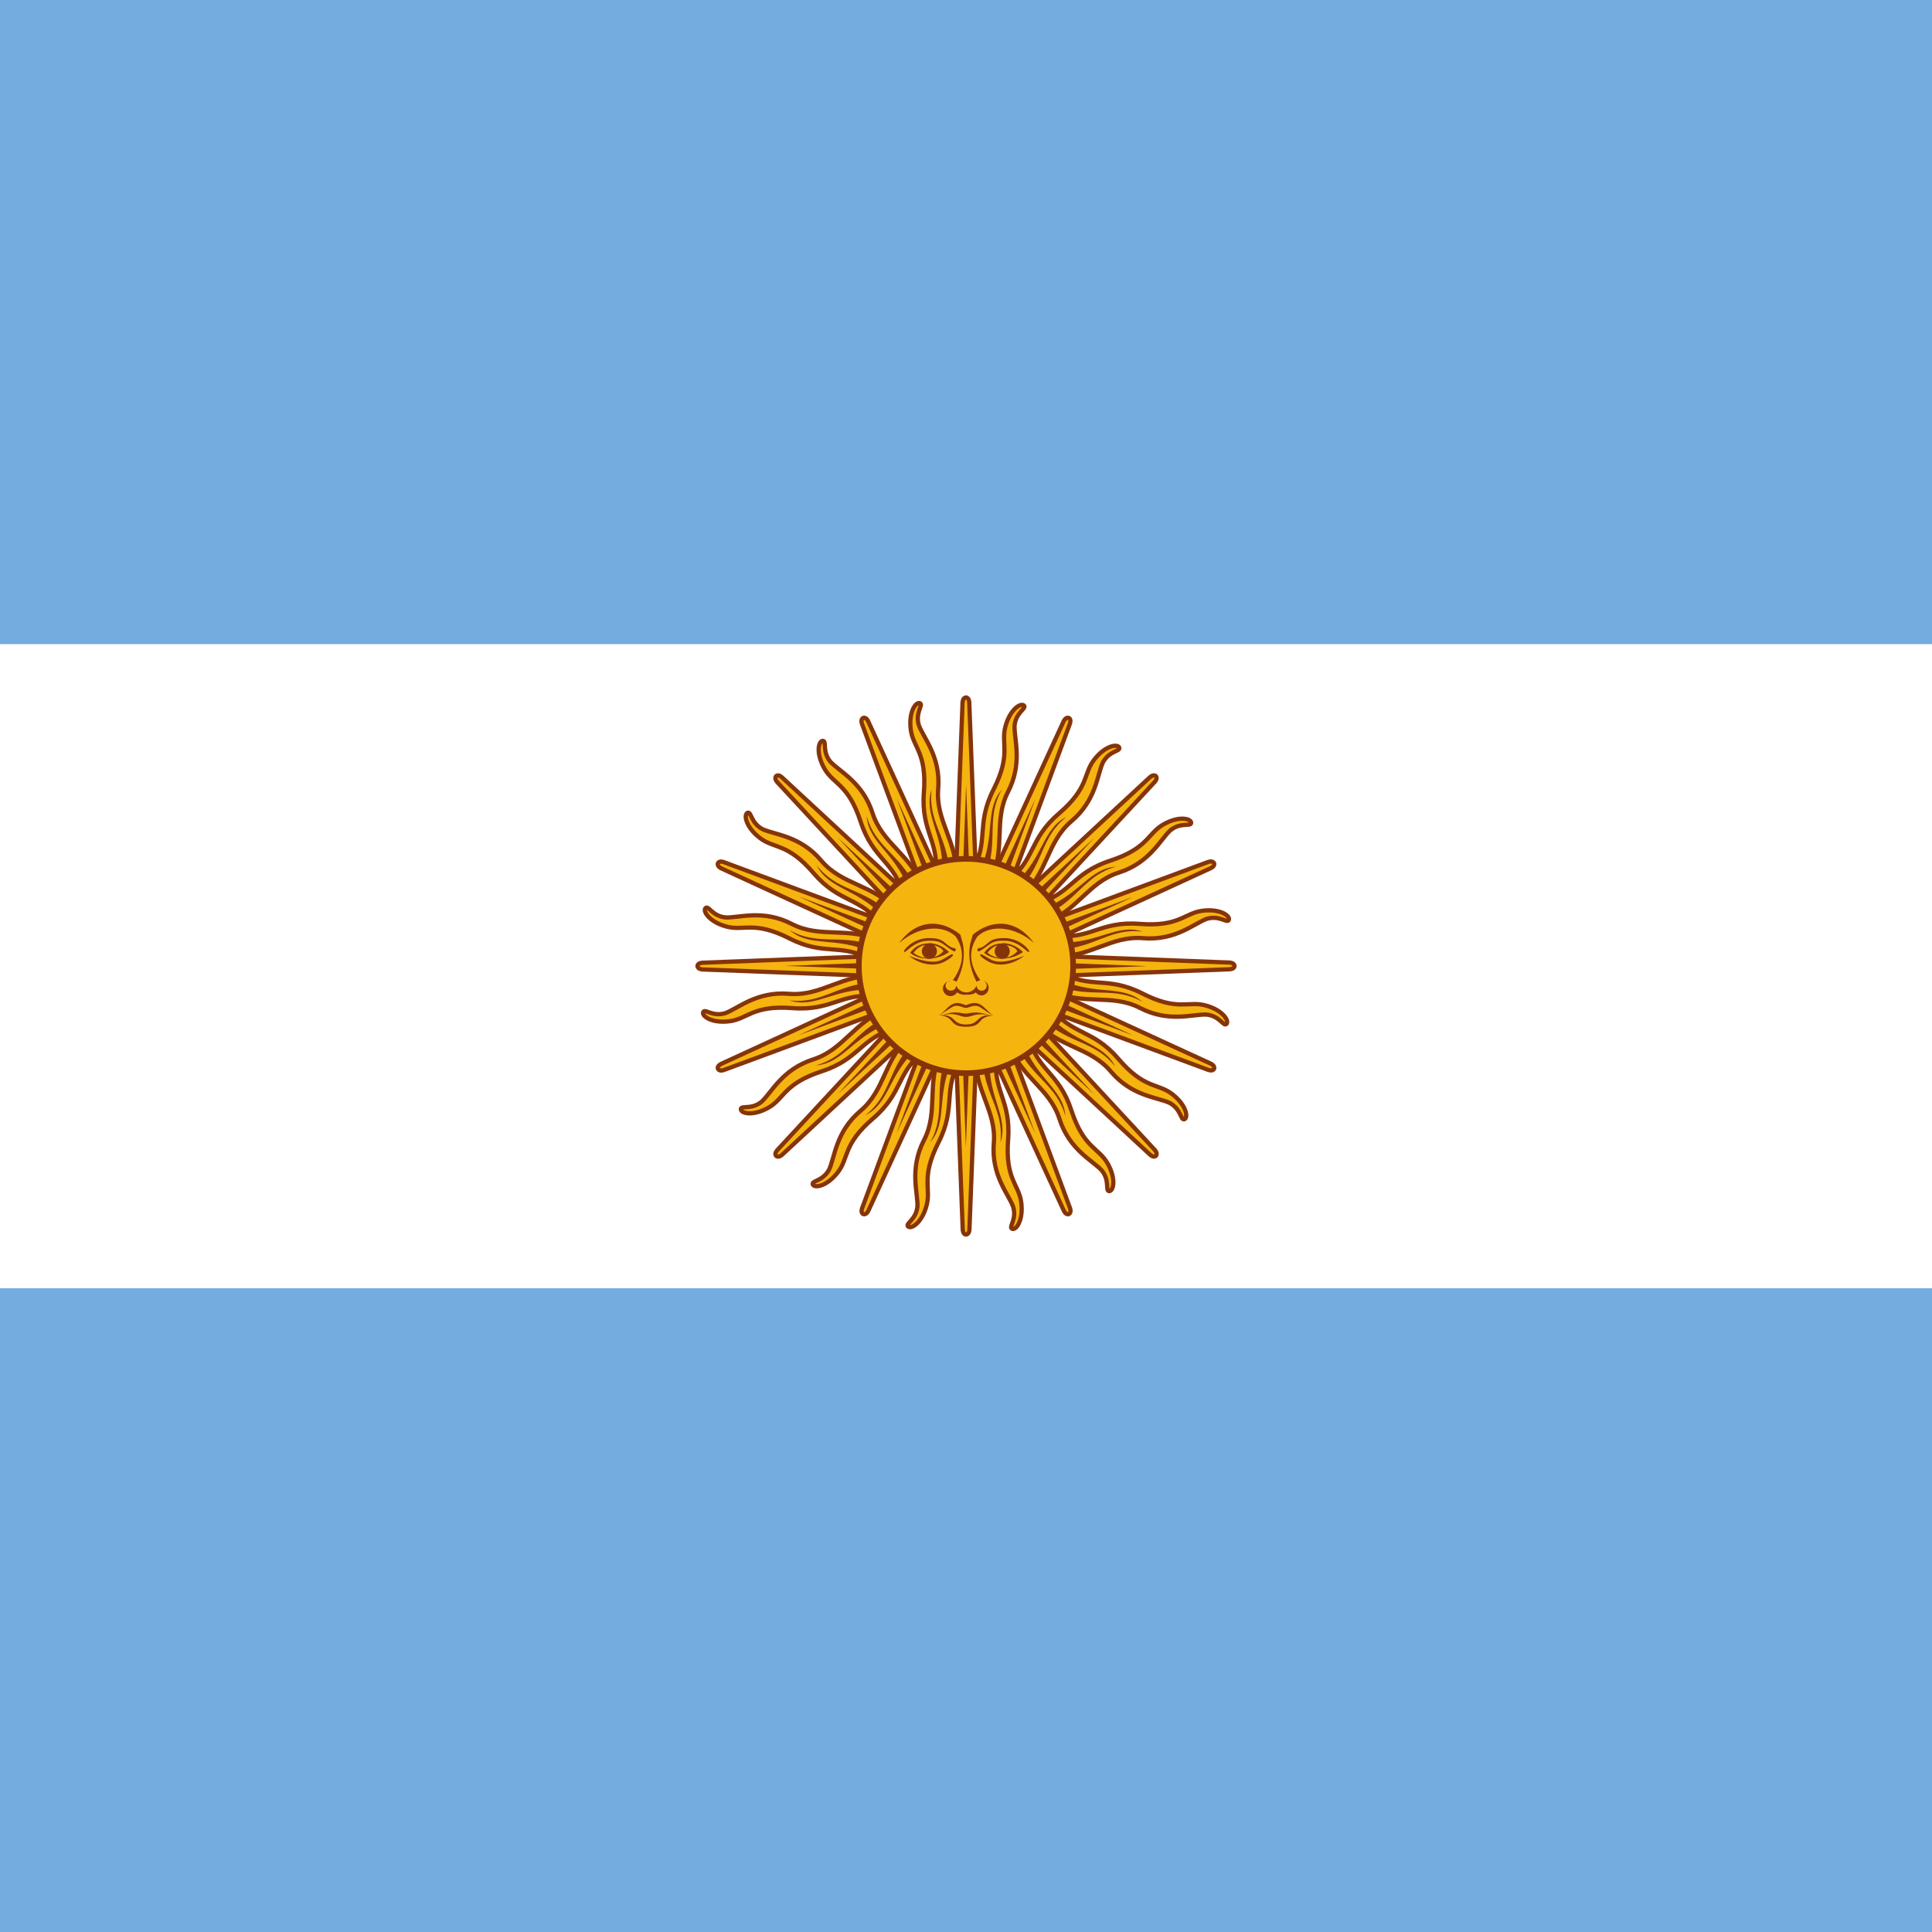
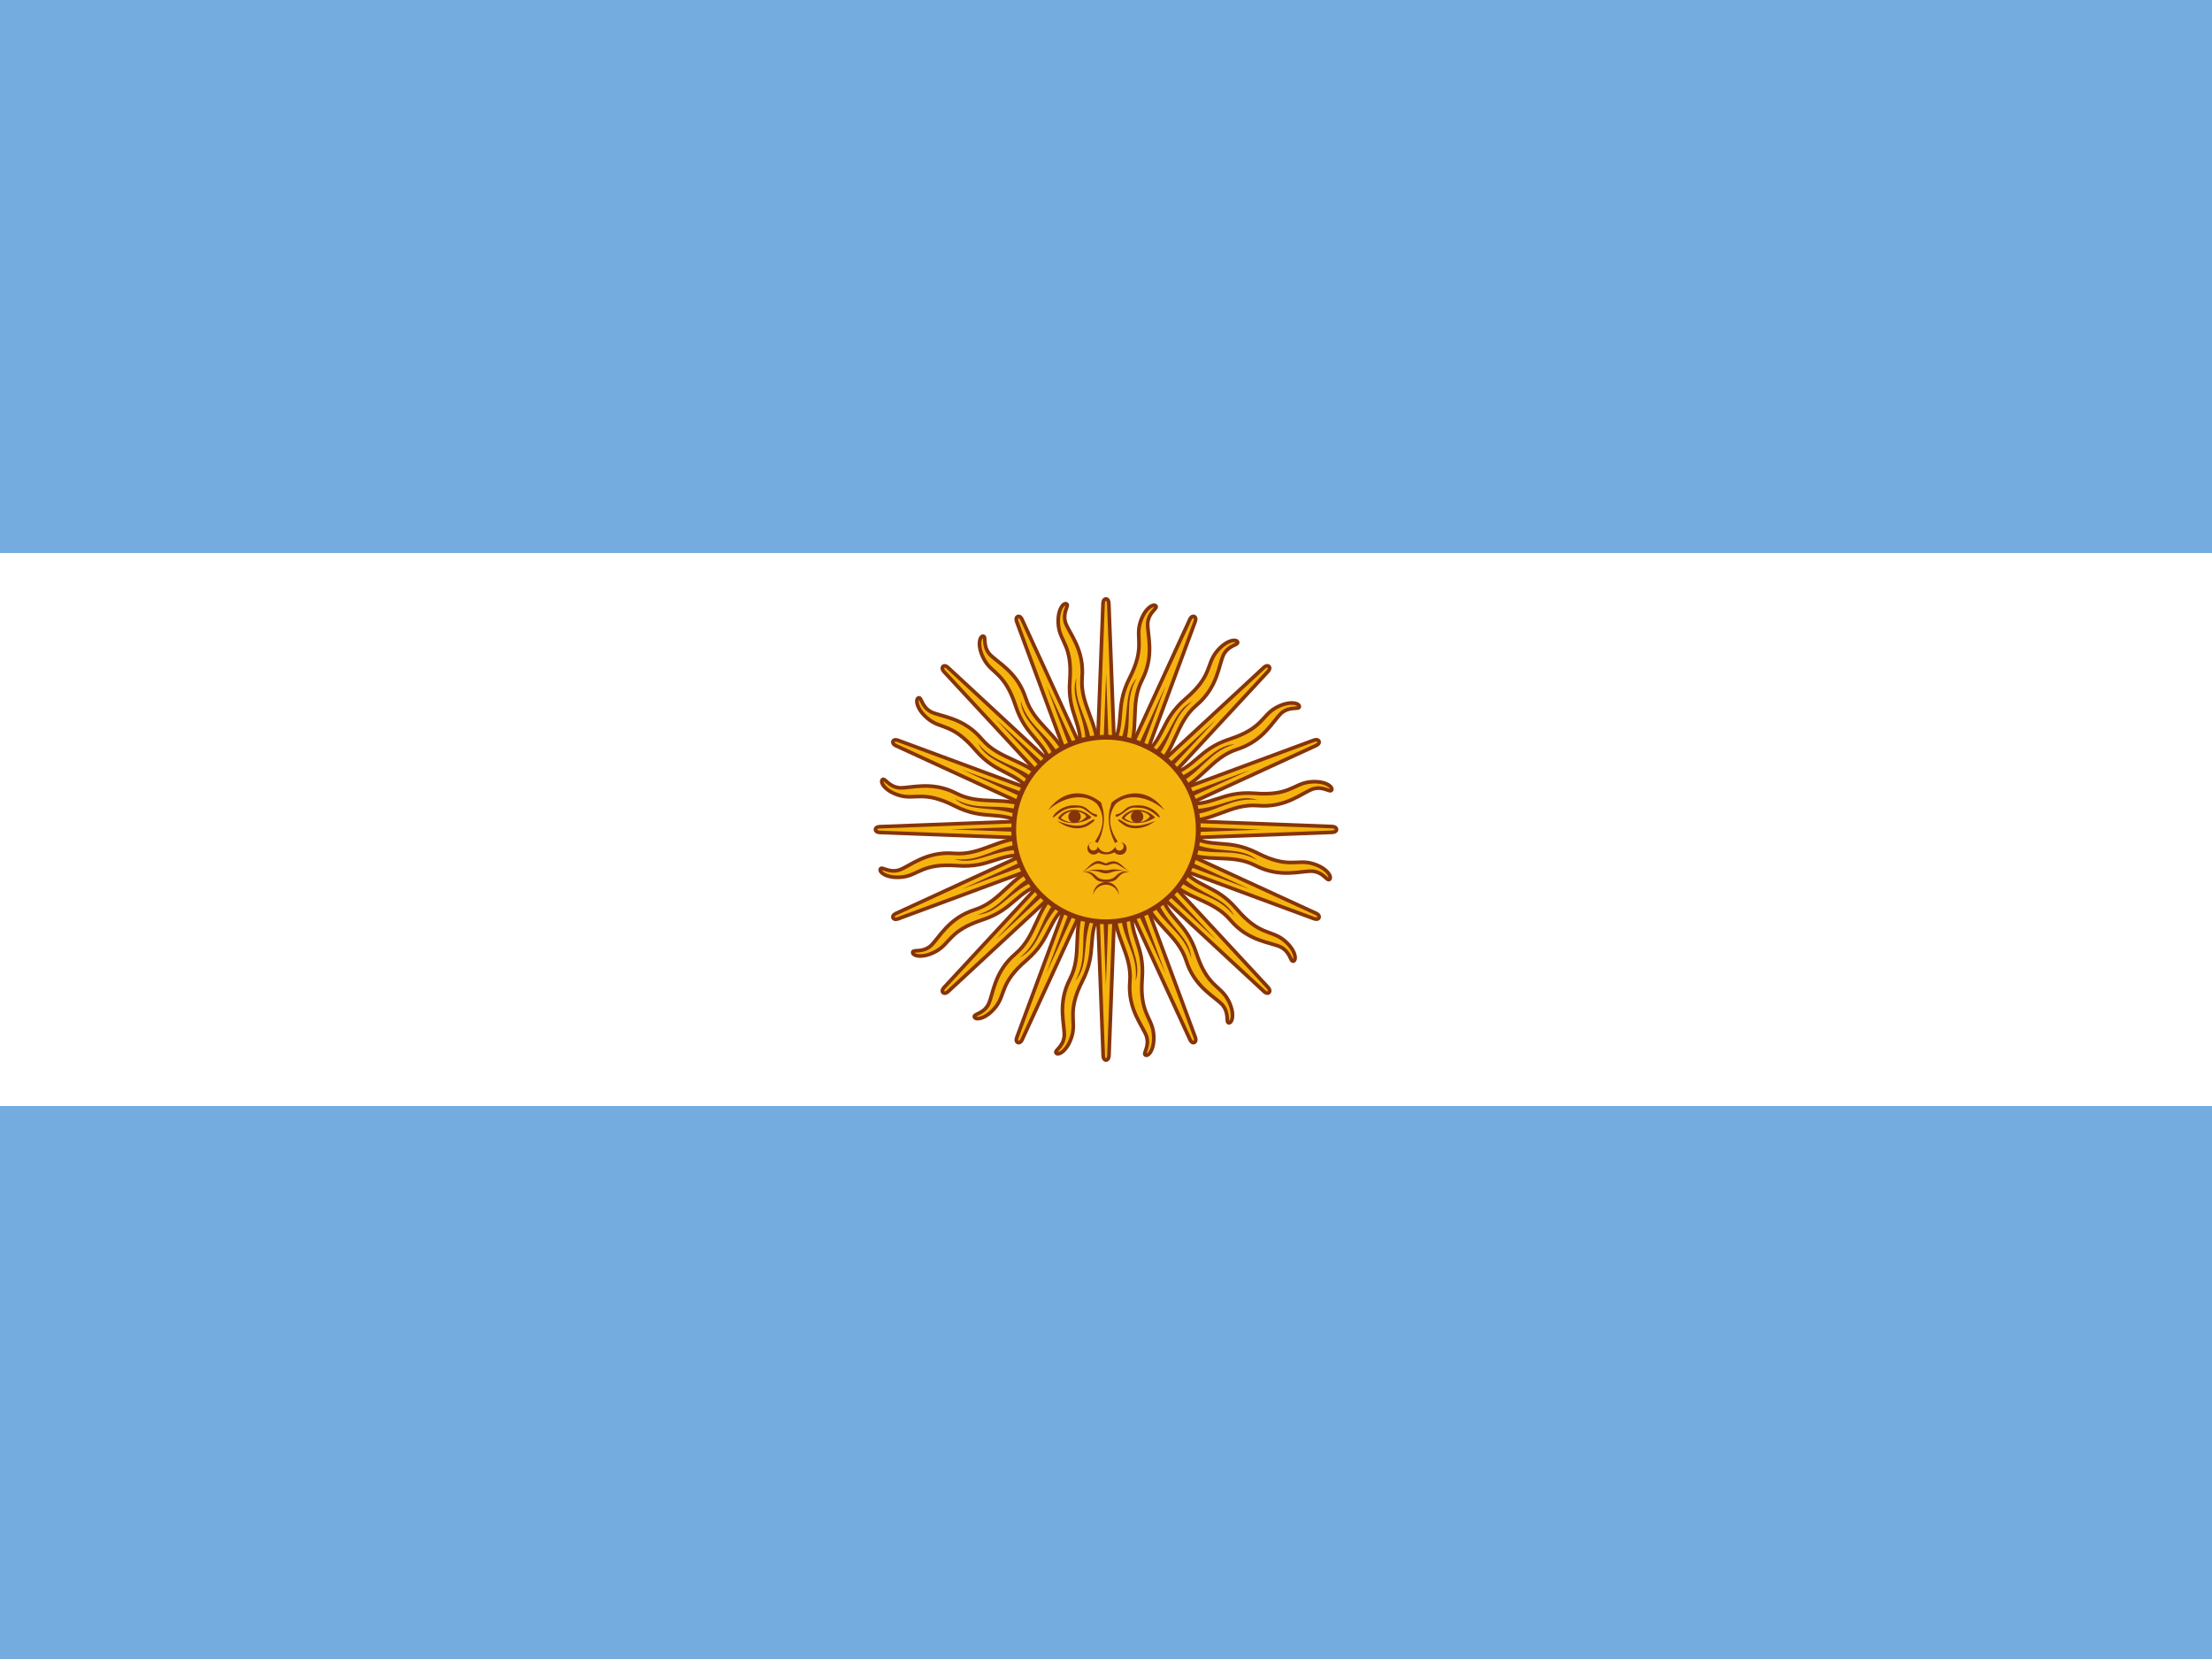
- <svg xmlns="http://www.w3.org/2000/svg" xmlns:xlink="http://www.w3.org/1999/xlink" id="flag-icons-ar" viewBox="0 0 512 512">
-   <path fill="#74acdf" d="M0 0h512v512H0z" />
-   <path fill="#fff" d="M0 170.7h512v170.7H0z" />
-   <g id="ar-c" transform="translate(-153.6)scale(1.024)">
+ <svg xmlns="http://www.w3.org/2000/svg" xmlns:xlink="http://www.w3.org/1999/xlink" id="flag-icons-ar" viewBox="0 0 640 480">
+   <path fill="#74acdf" d="M0 0h640v480H0z" />
+   <path fill="#fff" d="M0 160h640v160H0z" />
+   <g id="ar-c" transform="translate(-64)scale(.96)">
    <path id="ar-a" fill="#f6b40e" stroke="#85340a" stroke-width="1.1" d="m396.8 251.3 28.5 62s.5 1.2 1.3.9c.8-.4.3-1.6.3-1.6l-23.7-64m-.7 24.2c-.4 9.4 5.4 14.6 4.7 23s3.8 13.2 5 16.5c1 3.3-1.2 5.2-.3 5.7 1 .5 3-2.1 2.4-6.8s-4.2-6-3.4-16.3-4.2-12.7-3-22" />
    <use xlink:href="#ar-a" width="100%" height="100%" transform="rotate(22.5 400 250)" />
    <use xlink:href="#ar-a" width="100%" height="100%" transform="rotate(45 400 250)" />
    <use xlink:href="#ar-a" width="100%" height="100%" transform="rotate(67.5 400 250)" />
    <path id="ar-b" fill="#85340a" d="M404.3 274.4c.5 9 5.6 13 4.6 21.3 2.2-6.5-3.1-11.6-2.8-21.2m-7.7-23.8 19.5 42.6-16.3-43.9" />
    <use xlink:href="#ar-b" width="100%" height="100%" transform="rotate(22.5 400 250)" />
    <use xlink:href="#ar-b" width="100%" height="100%" transform="rotate(45 400 250)" />
    <use xlink:href="#ar-b" width="100%" height="100%" transform="rotate(67.5 400 250)" />
  </g>
-   <use xlink:href="#ar-c" width="100%" height="100%" transform="rotate(90 256 256)" />
-   <use xlink:href="#ar-c" width="100%" height="100%" transform="rotate(180 256 256)" />
-   <use xlink:href="#ar-c" width="100%" height="100%" transform="rotate(-90 256 256)" />
-   <circle cx="256" cy="256" r="28.4" fill="#f6b40e" stroke="#85340a" stroke-width="1.5" />
-   <path id="ar-h" fill="#843511" stroke-width="1" d="M265.7 250q-3.1 0-4.9 2.5c2.2 2 7 2.2 10.3-.2a8 8 0 0 0-5.4-2.4zm0 .4c1.9 0 3.6.8 3.9 1.7-2.2 2.4-5.7 2.2-7.9.4q1.6-2.2 4-2.1" />
-   <use xlink:href="#ar-d" width="100%" height="100%" transform="matrix(-1 0 0 1 512.3 0)" />
-   <use xlink:href="#ar-e" width="100%" height="100%" transform="matrix(-1 0 0 1 512.3 0)" />
-   <use xlink:href="#ar-f" width="100%" height="100%" transform="translate(19.3)" />
-   <use xlink:href="#ar-g" width="100%" height="100%" transform="matrix(-1 0 0 1 512.3 0)" />
-   <path fill="#85340a" d="M251.6 260a2 2 0 1 0 2 3q1.4.8 2.4.6h.3c.5 0 1.6 0 2.3-.6q.6.8 1.6.8a2 2 0 0 0 .4-3.9q.8.3.9 1.3a1.3 1.3 0 0 1-2.7 0 3 3 0 0 1-2.7 1.8 3 3 0 0 1-2.7-1.8q-.1 1.2-1.3 1.3a1.3 1.3 0 0 1-.4-2.6zm2.2 5.8c-2.2 0-3 2-5 3.3l3.5-2.2c1.5-.9 2.8.2 3.7.2s2.2-1.1 3.7-.2q2 1.4 3.5 2.2c-2-1.4-2.8-3.3-5-3.3a6 6 0 0 0-2.2.6q-1.6-.6-2.2-.6" />
-   <path fill="#85340a" d="M253 268.3q-1.2 0-3.6.8c4-1 4.8.4 6.6.4s2.6-1.3 6.6-.4c-4.4-1.4-5.3-.5-6.6-.5-.9 0-1.5-.3-3-.3" />
-   <path fill="#85340a" d="M249.6 269h-.8c4.6.5 2.4 3.1 7.2 3.1s2.6-2.6 7.2-3c-4.8-.5-3.3 2.4-7.2 2.4-3.7 0-2.6-2.5-6.4-2.5" />
-   <path fill="#85340a" d="M260 276.1a4 4 0 0 0-8 0 4 4 0 0 1 8 0" />
-   <path id="ar-e" fill="#85340a" stroke-width="1" d="M238.3 249.9c5-4.4 11.4-5 14.9-1.8a9 9 0 0 1 1.6 3.7q.7 3.8-2.3 8 .5 0 1 .4 2.6-5.1 1.7-10l-.7-2.5c-4.8-4-11.4-4.4-16.2 2.2" />
-   <path id="ar-d" fill="#85340a" stroke-width="1" d="M246.2 248.6c2.8 0 3.5.6 4.8 1.7s2 .9 2.2 1.1 0 .9-.4.7q-.7-.3-2.7-1.8c-1.3-1-2.6-1-4-1-3.8 0-6 3.2-6.5 3s2.2-3.7 6.6-3.7" />
-   <use xlink:href="#ar-h" width="100%" height="100%" transform="translate(-19.6)" />
-   <circle id="ar-f" cx="246.3" cy="252.1" r="2" fill="#85340a" stroke-width="1" />
-   <path id="ar-g" fill="#85340a" stroke-width="1" d="M241 253.4c3.7 2.8 7.4 2.6 9.6 1.3s2.2-1.8 1.7-1.8c-.4 0-.9.5-2.6 1.4s-4.4.8-8.8-1z" />
+   <use xlink:href="#ar-c" width="100%" height="100%" transform="rotate(90 320 240)" />
+   <use xlink:href="#ar-c" width="100%" height="100%" transform="rotate(180 320 240)" />
+   <use xlink:href="#ar-c" width="100%" height="100%" transform="rotate(-90 320 240)" />
+   <circle cx="320" cy="240" r="26.7" fill="#f6b40e" stroke="#85340a" stroke-width="1.4" />
+   <path id="ar-h" fill="#843511" stroke-width="1" d="M329 234.3c-1.7 0-3.5.8-4.5 2.4 2 1.9 6.6 2 9.7-.2a7 7 0 0 0-5.1-2.2zm0 .4c1.8 0 3.5.8 3.7 1.6-2 2.3-5.3 2-7.4.4q1.6-2 3.8-2z" />
+   <use xlink:href="#ar-d" width="100%" height="100%" transform="matrix(-1 0 0 1 640.2 0)" />
+   <use xlink:href="#ar-e" width="100%" height="100%" transform="matrix(-1 0 0 1 640.2 0)" />
+   <use xlink:href="#ar-f" width="100%" height="100%" transform="translate(18.1)" />
+   <use xlink:href="#ar-g" width="100%" height="100%" transform="matrix(-1 0 0 1 640.2 0)" />
+   <path fill="#85340a" d="M316 243.7a1.8 1.8 0 1 0 1.8 2.9 4 4 0 0 0 2.2.6h.2q1 0 2.3-.6.5.7 1.5.7a1.8 1.8 0 0 0 .3-3.6q.8.3.8 1.2a1.2 1.2 0 0 1-2.4 0 3 3 0 0 1-2.6 1.7 3 3 0 0 1-2.5-1.7q-.1 1.1-1.3 1.2-1-.1-1.2-1.2c-.2-1.1.3-1 .8-1.2zm2 5.4c-2.1 0-3 2-4.8 3.1 1-.4 1.8-1.2 3.3-2s2.6.2 3.5.2 2-1 3.5-.2l3.3 2c-1.9-1.2-2.7-3-4.8-3q-.7 0-2 .6z" />
+   <path fill="#85340a" d="M317.2 251.6q-1.1 0-3.4.6c3.7-.8 4.5.5 6.2.5 1.6 0 2.5-1.3 6.1-.5-4-1.2-4.9-.4-6.1-.4-.8 0-1.4-.3-2.8-.2" />
+   <path fill="#85340a" d="M314 252.2h-.8c4.3.5 2.3 3 6.8 3s2.5-2.5 6.8-3c-4.5-.4-3.1 2.3-6.8 2.3-3.5 0-2.4-2.3-6-2.3" />
+   <path fill="#85340a" d="M323.7 258.9a3.7 3.7 0 0 0-7.4 0 3.8 3.8 0 0 1 7.4 0" />
+   <path id="ar-e" fill="#85340a" stroke-width="1" d="M303.4 234.3c4.7-4.1 10.7-4.8 14-1.7a8 8 0 0 1 1.5 3.4q.6 3.6-2.1 7.5l.8.4q2.4-4.7 1.6-9.4l-.6-2.3c-4.5-3.7-10.7-4-15.2 2z" />
+   <path id="ar-d" fill="#85340a" stroke-width="1" d="M310.8 233c2.7 0 3.3.6 4.5 1.7 1.2 1 1.9.8 2 1 .3.2 0 .8-.3.6q-.7-.2-2.5-1.6c-1.8-1.4-2.5-1-3.7-1-3.7 0-5.7 3-6.1 2.8-.5-.2 2-3.5 6.1-3.5" />
+   <use xlink:href="#ar-h" width="100%" height="100%" transform="translate(-18.4)" />
+   <circle id="ar-f" cx="310.9" cy="236.3" r="1.8" fill="#85340a" stroke-width="1" />
+   <path id="ar-g" fill="#85340a" stroke-width="1" d="M305.9 237.5c3.5 2.7 7 2.5 9 1.3 2-1.3 2-1.7 1.6-1.7s-.8.4-2.4 1.3c-1.7.8-4.1.8-8.2-.9" />
</svg>
